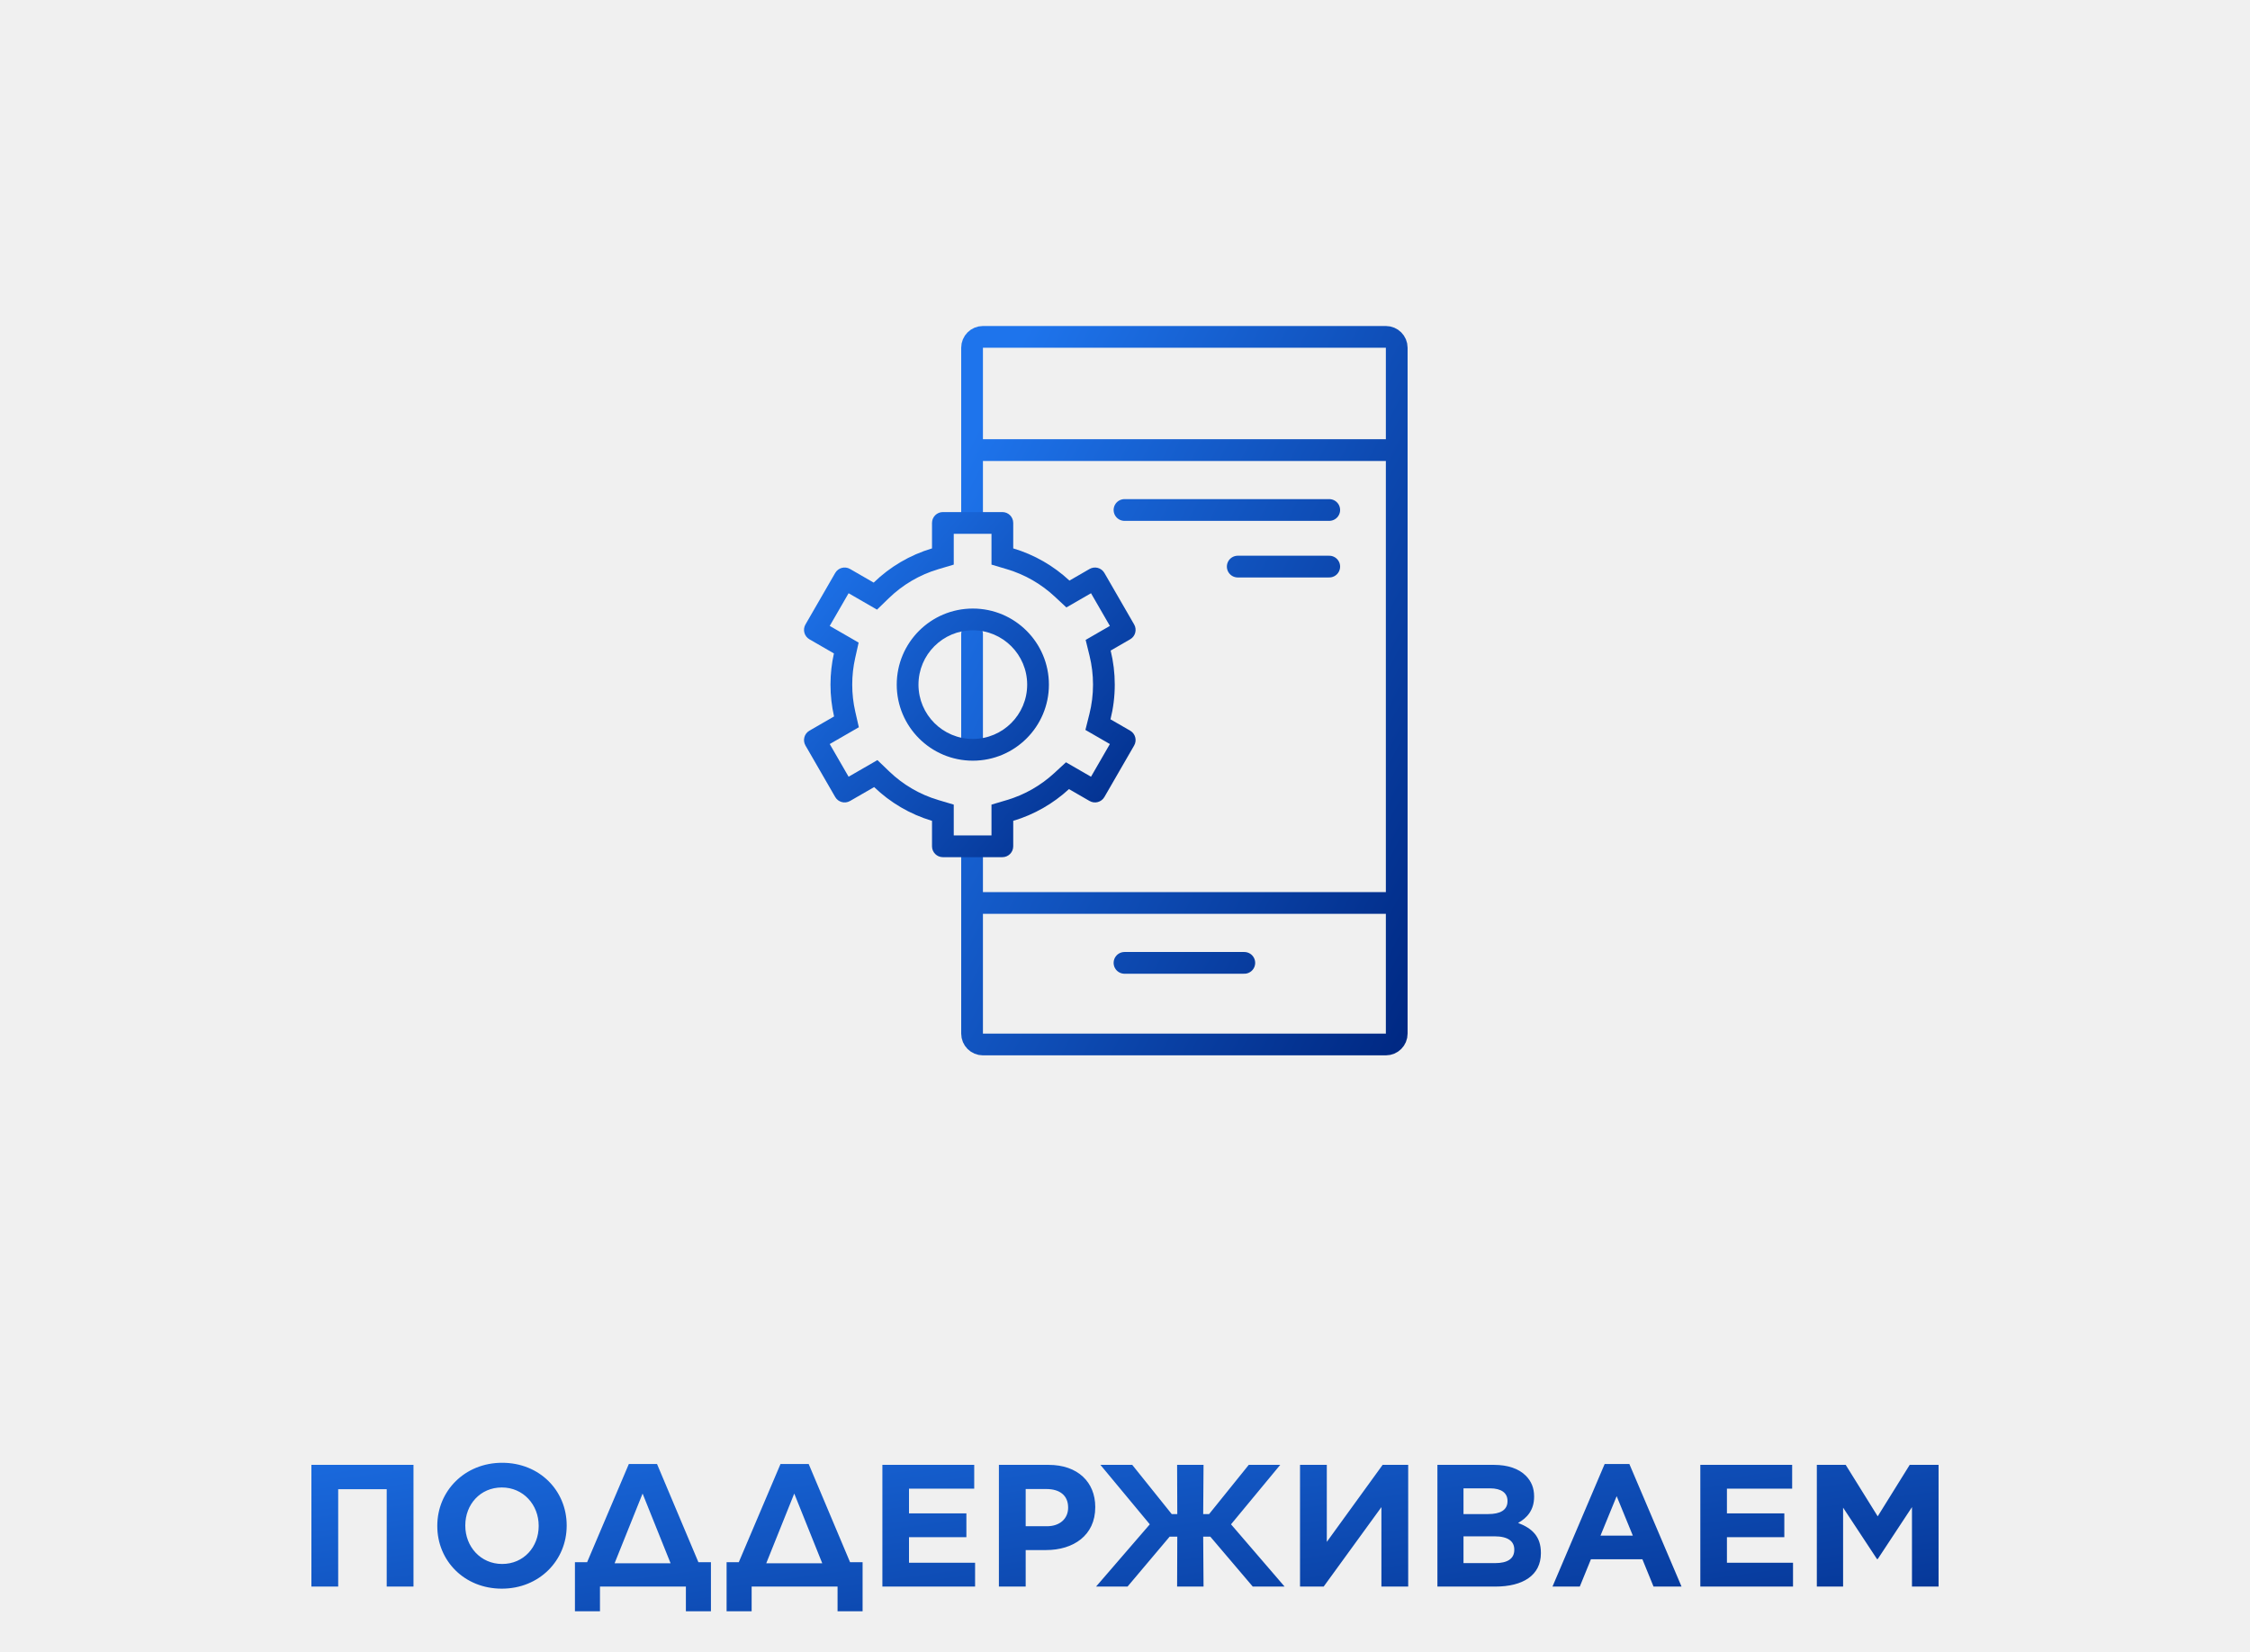
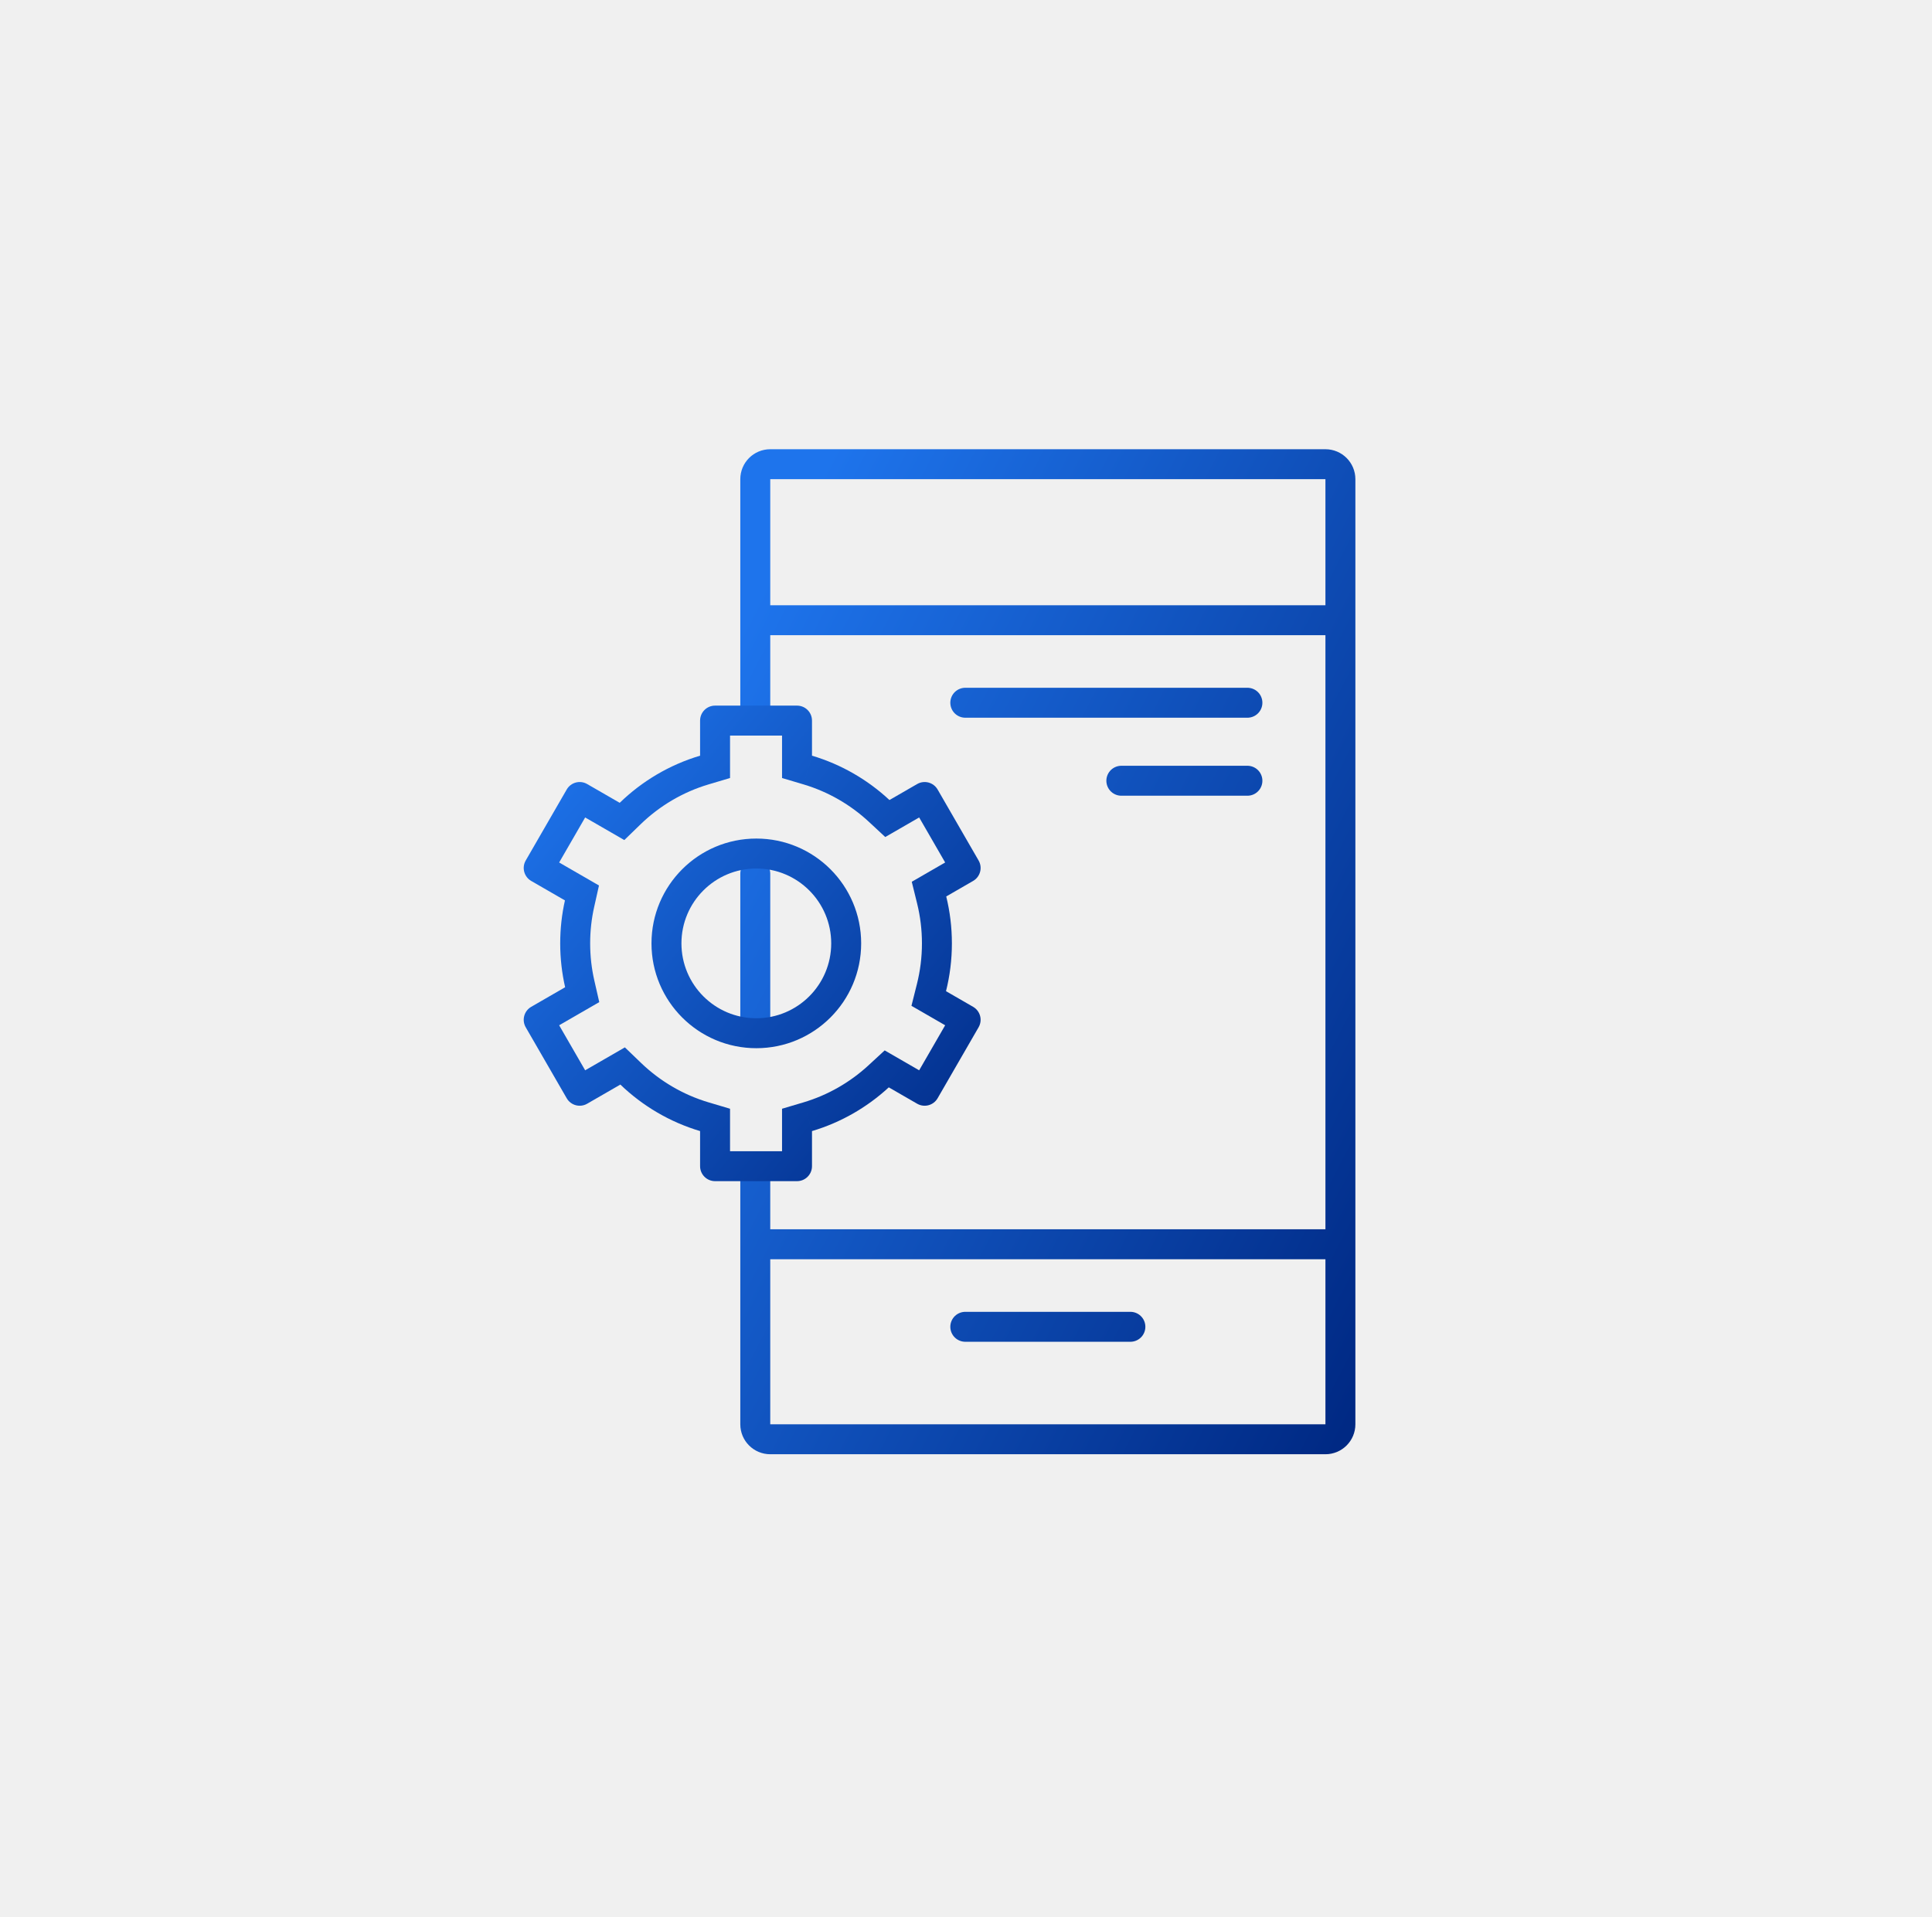
- <svg xmlns="http://www.w3.org/2000/svg" width="207" height="152" viewBox="0 0 207 152" fill="none">
-   <path d="M89.43 47.93V32C89.43 31.448 89.877 31 90.43 31H127.499C128.052 31 128.499 31.448 128.499 32V95.116C128.499 95.669 128.052 96.116 127.499 96.116H90.43C89.877 96.116 89.43 95.669 89.43 95.116V78.535M89.43 58.349V68.116M89.43 41.419H128.5M89.43 83.093H128.5M103.453 88.605H114.476M103.453 46.93H122.29M113.872 52.139H122.29" stroke="url(#paint0_linear_117_5276)" stroke-width="2" stroke-linecap="round" stroke-linejoin="round" />
-   <mask id="path-2-inside-1_117_5276" fill="white">
-     <path fill-rule="evenodd" clip-rule="evenodd" d="M85.745 48.122C85.745 47.569 86.193 47.122 86.745 47.122H92.217C92.77 47.122 93.217 47.569 93.217 48.122V50.465C95.172 51.047 96.935 52.073 98.389 53.427L100.239 52.359C100.717 52.083 101.329 52.246 101.605 52.725L104.341 57.464C104.617 57.942 104.454 58.554 103.975 58.83L102.18 59.867C102.427 60.87 102.558 61.92 102.558 63C102.558 64.101 102.422 65.171 102.165 66.192L103.975 67.237C104.454 67.513 104.617 68.125 104.341 68.603L101.605 73.342C101.329 73.821 100.717 73.984 100.239 73.708L98.344 72.615C96.899 73.948 95.152 74.959 93.217 75.535V77.879C93.217 78.431 92.77 78.879 92.217 78.879H86.745C86.193 78.879 85.745 78.431 85.745 77.879V75.535C83.722 74.933 81.904 73.854 80.421 72.429L78.205 73.708C77.727 73.984 77.115 73.821 76.839 73.342L74.103 68.603C73.827 68.125 73.991 67.513 74.469 67.237L76.734 65.929C76.519 64.988 76.405 64.007 76.405 63C76.405 62.014 76.514 61.054 76.721 60.13L74.469 58.83C73.991 58.554 73.827 57.942 74.103 57.464L76.839 52.725C77.115 52.246 77.727 52.083 78.205 52.359L80.378 53.613C81.868 52.167 83.702 51.073 85.745 50.465V48.122ZM89.5 68C92.261 68 94.5 65.761 94.5 63C94.5 60.239 92.261 58 89.5 58C86.738 58 84.5 60.239 84.5 63C84.5 65.761 86.738 68 89.5 68Z" />
+ <svg xmlns="http://www.w3.org/2000/svg" width="129" height="128" viewBox="0 0 129 128" fill="none">
+   <path d="M50.43 47.93V32C50.43 31.448 50.877 31 51.43 31H88.499C89.052 31 89.499 31.448 89.499 32V95.116C89.499 95.669 89.052 96.116 88.499 96.116H51.43C50.877 96.116 50.43 95.669 50.43 95.116V78.535M50.43 58.349V68.116M50.43 41.419H89.499M50.43 83.093H89.499M64.453 88.605H75.476M64.453 46.93H83.29M74.872 52.139H83.29" stroke="url(#paint0_linear_704_2009)" stroke-width="2" stroke-linecap="round" stroke-linejoin="round" />
+   <mask id="path-2-inside-1_704_2009" fill="white">
+     <path fill-rule="evenodd" clip-rule="evenodd" d="M46.745 48.122C46.745 47.569 47.193 47.122 47.745 47.122H53.217C53.77 47.122 54.217 47.569 54.217 48.122V50.465C56.172 51.047 57.935 52.073 59.389 53.427L61.239 52.359C61.717 52.083 62.329 52.246 62.605 52.725L65.341 57.464C65.617 57.942 65.454 58.554 64.975 58.83L63.18 59.867C63.427 60.87 63.558 61.92 63.558 63C63.558 64.101 63.422 65.171 63.165 66.192L64.975 67.237C65.454 67.513 65.617 68.125 65.341 68.603L62.605 73.342C62.329 73.821 61.717 73.984 61.239 73.708L59.344 72.615C57.899 73.948 56.152 74.959 54.217 75.535V77.879C54.217 78.431 53.77 78.879 53.217 78.879H47.745C47.193 78.879 46.745 78.431 46.745 77.879V75.535C44.722 74.933 42.904 73.854 41.421 72.429L39.205 73.708C38.727 73.984 38.115 73.821 37.839 73.342L35.103 68.603C34.827 68.125 34.991 67.513 35.469 67.237L37.734 65.929C37.519 64.988 37.405 64.007 37.405 63C37.405 62.014 37.514 61.054 37.721 60.13L35.469 58.83C34.991 58.554 34.827 57.942 35.103 57.464L37.839 52.725C38.115 52.246 38.727 52.083 39.205 52.359L41.378 53.613C42.868 52.167 44.702 51.073 46.745 50.465V48.122ZM50.5 68C53.261 68 55.5 65.761 55.5 63C55.5 60.239 53.261 58 50.5 58C47.738 58 45.5 60.239 45.5 63C45.5 65.761 47.738 68 50.5 68Z" />
  </mask>
-   <path d="M93.217 50.465H91.217V51.957L92.647 52.382L93.217 50.465ZM98.389 53.427L97.026 54.891L98.109 55.898L99.389 55.159L98.389 53.427ZM100.239 52.359L99.239 50.627V50.627L100.239 52.359ZM101.605 52.725L99.873 53.725L99.873 53.725L101.605 52.725ZM104.341 57.464L106.073 56.464L104.341 57.464ZM103.975 58.83L102.975 57.098L103.975 58.83ZM102.18 59.867L101.18 58.134L99.879 58.886L100.238 60.344L102.18 59.867ZM102.165 66.192L100.225 65.706L99.858 67.17L101.165 67.924L102.165 66.192ZM103.975 67.237L102.975 68.969V68.969L103.975 67.237ZM104.341 68.603L106.073 69.603L104.341 68.603ZM101.605 73.342L99.873 72.342H99.873L101.605 73.342ZM100.239 73.708L101.239 71.976L101.239 71.976L100.239 73.708ZM98.344 72.615L99.344 70.882L98.07 70.147L96.989 71.144L98.344 72.615ZM93.217 75.535L92.647 73.618L91.217 74.043V75.535H93.217ZM85.745 75.535H87.745V74.043L86.316 73.618L85.745 75.535ZM80.421 72.429L81.807 70.987L80.723 69.945L79.421 70.697L80.421 72.429ZM78.205 73.708L79.205 75.44L79.205 75.44L78.205 73.708ZM76.839 73.342L75.107 74.342H75.107L76.839 73.342ZM74.103 68.603L75.835 67.603L74.103 68.603ZM74.469 67.237L75.469 68.969L75.469 68.969L74.469 67.237ZM76.734 65.929L77.734 67.661L79.013 66.923L78.684 65.483L76.734 65.929ZM76.721 60.13L78.673 60.567L78.994 59.133L77.721 58.398L76.721 60.13ZM74.469 58.83L75.469 57.098H75.469L74.469 58.83ZM74.103 57.464L75.835 58.464H75.835L74.103 57.464ZM76.839 52.725L78.571 53.725L78.571 53.725L76.839 52.725ZM78.205 52.359L79.205 50.627L79.205 50.627L78.205 52.359ZM80.378 53.613L79.378 55.345L80.686 56.1L81.77 55.049L80.378 53.613ZM85.745 50.465L86.316 52.382L87.745 51.957V50.465H85.745ZM86.745 45.122C85.088 45.122 83.745 46.465 83.745 48.122H87.745C87.745 48.674 87.297 49.122 86.745 49.122V45.122ZM92.217 45.122H86.745V49.122H92.217V45.122ZM95.217 48.122C95.217 46.465 93.874 45.122 92.217 45.122V49.122C91.665 49.122 91.217 48.674 91.217 48.122H95.217ZM95.217 50.465V48.122H91.217V50.465H95.217ZM99.752 51.963C98.077 50.404 96.044 49.22 93.788 48.548L92.647 52.382C94.299 52.874 95.793 53.742 97.026 54.891L99.752 51.963ZM99.239 50.627L97.389 51.695L99.389 55.159L101.239 54.091L99.239 50.627ZM103.337 51.725C102.509 50.29 100.674 49.798 99.239 50.627L101.239 54.091C100.761 54.367 100.149 54.203 99.873 53.725L103.337 51.725ZM106.073 56.464L103.337 51.725L99.873 53.725L102.609 58.464L106.073 56.464ZM104.975 60.562C106.41 59.733 106.902 57.899 106.073 56.464L102.609 58.464C102.333 57.986 102.497 57.374 102.975 57.098L104.975 60.562ZM103.18 61.599L104.975 60.562L102.975 57.098L101.18 58.134L103.18 61.599ZM104.558 63C104.558 61.758 104.407 60.548 104.122 59.389L100.238 60.344C100.446 61.193 100.558 62.082 100.558 63H104.558ZM104.105 66.679C104.401 65.499 104.558 64.267 104.558 63H100.558C100.558 63.936 100.442 64.842 100.225 65.706L104.105 66.679ZM104.975 65.505L103.165 64.46L101.165 67.924L102.975 68.969L104.975 65.505ZM106.073 69.603C106.902 68.168 106.41 66.334 104.975 65.505L102.975 68.969C102.497 68.693 102.333 68.082 102.609 67.603L106.073 69.603ZM103.337 74.342L106.073 69.603L102.609 67.603L99.873 72.342L103.337 74.342ZM99.239 75.44C100.674 76.269 102.509 75.777 103.337 74.342L99.873 72.342C100.149 71.864 100.761 71.7 101.239 71.976L99.239 75.44ZM97.344 74.347L99.239 75.44L101.239 71.976L99.344 70.882L97.344 74.347ZM93.788 77.452C96.021 76.787 98.035 75.62 99.7 74.085L96.989 71.144C95.762 72.275 94.283 73.131 92.647 73.618L93.788 77.452ZM95.217 77.879V75.535H91.217V77.879H95.217ZM92.217 80.879C93.874 80.879 95.217 79.535 95.217 77.879H91.217C91.217 77.326 91.665 76.879 92.217 76.879V80.879ZM86.745 80.879H92.217V76.879H86.745V80.879ZM83.745 77.879C83.745 79.535 85.088 80.879 86.745 80.879V76.879C87.297 76.879 87.745 77.326 87.745 77.879H83.745ZM83.745 75.535V77.879H87.745V75.535H83.745ZM79.035 73.871C80.743 75.512 82.839 76.757 85.175 77.452L86.316 73.618C84.605 73.109 83.065 72.196 81.807 70.987L79.035 73.871ZM79.205 75.44L81.421 74.161L79.421 70.697L77.205 71.976L79.205 75.44ZM75.107 74.342C75.935 75.777 77.77 76.269 79.205 75.44L77.205 71.976C77.683 71.7 78.295 71.864 78.571 72.342L75.107 74.342ZM72.371 69.603L75.107 74.342L78.571 72.342L75.835 67.603L72.371 69.603ZM73.469 65.505C72.034 66.334 71.542 68.168 72.371 69.603L75.835 67.603C76.111 68.082 75.947 68.693 75.469 68.969L73.469 65.505ZM75.734 64.197L73.469 65.505L75.469 68.969L77.734 67.661L75.734 64.197ZM74.405 63C74.405 64.158 74.536 65.288 74.785 66.375L78.684 65.483C78.502 64.687 78.405 63.856 78.405 63H74.405ZM74.769 59.693C74.531 60.759 74.405 61.866 74.405 63H78.405C78.405 62.162 78.498 61.348 78.673 60.567L74.769 59.693ZM73.469 60.562L75.721 61.862L77.721 58.398L75.469 57.098L73.469 60.562ZM72.371 56.464C71.542 57.899 72.034 59.733 73.469 60.562L75.469 57.098C75.947 57.374 76.111 57.986 75.835 58.464L72.371 56.464ZM75.107 51.725L72.371 56.464L75.835 58.464L78.571 53.725L75.107 51.725ZM79.205 50.627C77.77 49.798 75.935 50.29 75.107 51.725L78.571 53.725C78.295 54.203 77.683 54.367 77.205 54.091L79.205 50.627ZM81.378 51.881L79.205 50.627L77.205 54.091L79.378 55.345L81.378 51.881ZM85.175 48.548C82.816 49.25 80.702 50.512 78.985 52.178L81.77 55.049C83.035 53.822 84.588 52.896 86.316 52.382L85.175 48.548ZM83.745 48.122V50.465H87.745V48.122H83.745ZM92.5 63C92.5 64.657 91.157 66 89.5 66V70C93.366 70 96.5 66.866 96.5 63H92.5ZM89.5 60C91.157 60 92.5 61.343 92.5 63H96.5C96.5 59.134 93.366 56 89.5 56V60ZM86.5 63C86.5 61.343 87.843 60 89.5 60V56C85.634 56 82.5 59.134 82.5 63H86.5ZM89.5 66C87.843 66 86.5 64.657 86.5 63H82.5C82.5 66.866 85.634 70 89.5 70V66Z" fill="url(#paint1_linear_117_5276)" mask="url(#path-2-inside-1_117_5276)" />
-   <path d="M28.649 146H31.113V137.04H35.577V146H38.041V134.8H28.649V146ZM46.167 146.192C49.623 146.192 52.135 143.584 52.135 140.4V140.368C52.135 137.184 49.655 134.608 46.199 134.608C42.743 134.608 40.231 137.216 40.231 140.4V140.432C40.231 143.616 42.711 146.192 46.167 146.192ZM46.199 143.92C44.215 143.92 42.807 142.32 42.807 140.4V140.368C42.807 138.448 44.183 136.88 46.167 136.88C48.151 136.88 49.559 138.48 49.559 140.4V140.432C49.559 142.352 48.183 143.92 46.199 143.92ZM52.894 143.76V148.272H55.198V146H63.102V148.272H65.406V143.76H64.254L60.446 134.72H57.854L54.014 143.76H52.894ZM59.118 137.44L61.694 143.856H56.542L59.118 137.44ZM66.847 143.76V148.272H69.151V146H77.055V148.272H79.359V143.76H78.207L74.399 134.72H71.807L67.967 143.76H66.847ZM73.071 137.44L75.647 143.856H70.495L73.071 137.44ZM81.18 146H89.708V143.808H83.628V141.456H88.908V139.264H83.628V136.992H89.628V134.8H81.18V146ZM91.899 146H94.363V142.64H96.235C98.747 142.64 100.763 141.296 100.763 138.704V138.672C100.763 136.384 99.147 134.8 96.475 134.8H91.899V146ZM94.363 140.448V137.024H96.267C97.499 137.024 98.267 137.616 98.267 138.72V138.752C98.267 139.712 97.547 140.448 96.315 140.448H94.363ZM101.238 134.8L105.782 140.272L100.838 146H103.734L107.606 141.408H108.31L108.294 146H110.726L110.694 141.408H111.35L115.254 146H118.182L113.254 140.272L117.782 134.8H114.886L111.238 139.328H110.694L110.726 134.8H108.294L108.31 139.328H107.798L104.166 134.8H101.238ZM129.554 146V134.8H127.202L122.066 141.888V134.8H119.602V146H121.778L127.09 138.688V146H129.554ZM132.242 146H137.57C140.098 146 141.762 144.976 141.762 142.928V142.896C141.762 141.392 140.962 140.64 139.666 140.144C140.466 139.696 141.138 138.992 141.138 137.728V137.696C141.138 136.928 140.882 136.304 140.37 135.792C139.73 135.152 138.722 134.8 137.442 134.8H132.242V146ZM138.69 138.144C138.69 138.976 138.002 139.328 136.914 139.328H134.642V136.96H137.074C138.114 136.96 138.69 137.376 138.69 138.112V138.144ZM139.314 142.592V142.624C139.314 143.456 138.658 143.84 137.57 143.84H134.642V141.376H137.49C138.754 141.376 139.314 141.84 139.314 142.592ZM142.829 146H145.341L146.365 143.488H151.101L152.125 146H154.701L149.901 134.72H147.629L142.829 146ZM147.245 141.312L148.733 137.68L150.221 141.312H147.245ZM156.43 146H164.958V143.808H158.878V141.456H164.158V139.264H158.878V136.992H164.878V134.8H156.43V146ZM167.149 146H169.565V138.736L172.685 143.472H172.749L175.901 138.688V146H178.349V134.8H175.693L172.749 139.536L169.805 134.8H167.149V146Z" fill="url(#paint2_linear_117_5276)" />
+   <path d="M54.217 50.465H52.217V51.957L53.647 52.382L54.217 50.465ZM59.389 53.427L58.026 54.891L59.109 55.898L60.389 55.159L59.389 53.427ZM61.239 52.359L60.239 50.627V50.627L61.239 52.359ZM62.605 52.725L60.873 53.725L60.873 53.725L62.605 52.725ZM65.341 57.464L67.073 56.464L65.341 57.464ZM64.975 58.83L63.975 57.098L64.975 58.83ZM63.18 59.867L62.18 58.134L60.879 58.886L61.238 60.344L63.18 59.867ZM63.165 66.192L61.225 65.706L60.858 67.17L62.165 67.924L63.165 66.192ZM64.975 67.237L63.975 68.969V68.969L64.975 67.237ZM65.341 68.603L67.073 69.603L65.341 68.603ZM62.605 73.342L60.873 72.342H60.873L62.605 73.342ZM61.239 73.708L62.239 71.976L62.239 71.976L61.239 73.708ZM59.344 72.615L60.344 70.882L59.07 70.147L57.989 71.144L59.344 72.615ZM54.217 75.535L53.647 73.618L52.217 74.043V75.535H54.217ZM46.745 75.535H48.745V74.043L47.316 73.618L46.745 75.535ZM41.421 72.429L42.807 70.987L41.723 69.945L40.421 70.697L41.421 72.429ZM39.205 73.708L40.205 75.44L40.205 75.44L39.205 73.708ZM37.839 73.342L36.107 74.342H36.107L37.839 73.342ZM35.103 68.603L36.835 67.603L35.103 68.603ZM35.469 67.237L36.469 68.969L36.469 68.969L35.469 67.237ZM37.734 65.929L38.734 67.661L40.013 66.923L39.684 65.483L37.734 65.929ZM37.721 60.13L39.673 60.567L39.994 59.133L38.721 58.398L37.721 60.13ZM35.469 58.83L36.469 57.098H36.469L35.469 58.83ZM35.103 57.464L36.835 58.464H36.835L35.103 57.464ZM37.839 52.725L39.571 53.725L39.571 53.725L37.839 52.725ZM39.205 52.359L40.205 50.627L40.205 50.627L39.205 52.359ZM41.378 53.613L40.378 55.345L41.686 56.1L42.77 55.049L41.378 53.613ZM46.745 50.465L47.316 52.382L48.745 51.957V50.465H46.745ZM47.745 45.122C46.088 45.122 44.745 46.465 44.745 48.122H48.745C48.745 48.674 48.297 49.122 47.745 49.122V45.122ZM53.217 45.122H47.745V49.122H53.217V45.122ZM56.217 48.122C56.217 46.465 54.874 45.122 53.217 45.122V49.122C52.665 49.122 52.217 48.674 52.217 48.122H56.217ZM56.217 50.465V48.122H52.217V50.465H56.217ZM60.752 51.963C59.077 50.404 57.044 49.22 54.788 48.548L53.647 52.382C55.3 52.874 56.793 53.742 58.026 54.891L60.752 51.963ZM60.239 50.627L58.389 51.695L60.389 55.159L62.239 54.091L60.239 50.627ZM64.337 51.725C63.509 50.29 61.674 49.798 60.239 50.627L62.239 54.091C61.761 54.367 61.149 54.203 60.873 53.725L64.337 51.725ZM67.073 56.464L64.337 51.725L60.873 53.725L63.609 58.464L67.073 56.464ZM65.975 60.562C67.41 59.733 67.902 57.899 67.073 56.464L63.609 58.464C63.333 57.986 63.497 57.374 63.975 57.098L65.975 60.562ZM64.18 61.599L65.975 60.562L63.975 57.098L62.18 58.134L64.18 61.599ZM65.558 63C65.558 61.758 65.407 60.548 65.122 59.389L61.238 60.344C61.447 61.193 61.558 62.082 61.558 63H65.558ZM65.105 66.679C65.401 65.499 65.558 64.267 65.558 63H61.558C61.558 63.936 61.442 64.842 61.225 65.706L65.105 66.679ZM65.975 65.505L64.165 64.46L62.165 67.924L63.975 68.969L65.975 65.505ZM67.073 69.603C67.902 68.168 67.41 66.334 65.975 65.505L63.975 68.969C63.497 68.693 63.333 68.082 63.609 67.603L67.073 69.603ZM64.337 74.342L67.073 69.603L63.609 67.603L60.873 72.342L64.337 74.342ZM60.239 75.44C61.674 76.269 63.509 75.777 64.337 74.342L60.873 72.342C61.149 71.864 61.761 71.7 62.239 71.976L60.239 75.44ZM58.344 74.347L60.239 75.44L62.239 71.976L60.344 70.882L58.344 74.347ZM54.788 77.452C57.021 76.787 59.035 75.62 60.7 74.085L57.989 71.144C56.762 72.275 55.283 73.131 53.647 73.618L54.788 77.452ZM56.217 77.879V75.535H52.217V77.879H56.217ZM53.217 80.879C54.874 80.879 56.217 79.535 56.217 77.879H52.217C52.217 77.326 52.665 76.879 53.217 76.879V80.879ZM47.745 80.879H53.217V76.879H47.745V80.879ZM44.745 77.879C44.745 79.535 46.088 80.879 47.745 80.879V76.879C48.297 76.879 48.745 77.326 48.745 77.879H44.745ZM44.745 75.535V77.879H48.745V75.535H44.745ZM40.035 73.871C41.743 75.512 43.839 76.757 46.175 77.452L47.316 73.618C45.605 73.109 44.065 72.196 42.807 70.987L40.035 73.871ZM40.205 75.44L42.421 74.161L40.421 70.697L38.205 71.976L40.205 75.44ZM36.107 74.342C36.935 75.777 38.77 76.269 40.205 75.44L38.205 71.976C38.683 71.7 39.295 71.864 39.571 72.342L36.107 74.342ZM33.371 69.603L36.107 74.342L39.571 72.342L36.835 67.603L33.371 69.603ZM34.469 65.505C33.034 66.334 32.542 68.168 33.371 69.603L36.835 67.603C37.111 68.082 36.947 68.693 36.469 68.969L34.469 65.505ZM36.734 64.197L34.469 65.505L36.469 68.969L38.734 67.661L36.734 64.197ZM35.405 63C35.405 64.158 35.536 65.288 35.785 66.375L39.684 65.483C39.502 64.687 39.405 63.856 39.405 63H35.405ZM35.769 59.693C35.531 60.759 35.405 61.866 35.405 63H39.405C39.405 62.162 39.498 61.348 39.673 60.567L35.769 59.693ZM34.469 60.562L36.721 61.862L38.721 58.398L36.469 57.098L34.469 60.562ZM33.371 56.464C32.542 57.899 33.034 59.733 34.469 60.562L36.469 57.098C36.947 57.374 37.111 57.986 36.835 58.464L33.371 56.464ZM36.107 51.725L33.371 56.464L36.835 58.464L39.571 53.725L36.107 51.725ZM40.205 50.627C38.77 49.798 36.935 50.29 36.107 51.725L39.571 53.725C39.295 54.203 38.683 54.367 38.205 54.091L40.205 50.627ZM42.378 51.881L40.205 50.627L38.205 54.091L40.378 55.345L42.378 51.881ZM46.175 48.548C43.816 49.25 41.702 50.512 39.985 52.178L42.77 55.049C44.035 53.822 45.588 52.896 47.316 52.382L46.175 48.548ZM44.745 48.122V50.465H48.745V48.122H44.745ZM53.5 63C53.5 64.657 52.157 66 50.5 66V70C54.366 70 57.5 66.866 57.5 63H53.5ZM50.5 60C52.157 60 53.5 61.343 53.5 63H57.5C57.5 59.134 54.366 56 50.5 56V60ZM47.5 63C47.5 61.343 48.843 60 50.5 60V56C46.634 56 43.5 59.134 43.5 63H47.5ZM50.5 66C48.843 66 47.5 64.657 47.5 63H43.5C43.5 66.866 46.634 70 50.5 70V66Z" fill="url(#paint1_linear_704_2009)" mask="url(#path-2-inside-1_704_2009)" />
  <defs>
-     <linearGradient id="paint0_linear_117_5276" x1="89.43" y1="40.157" x2="143.088" y2="67.824" gradientUnits="userSpaceOnUse">
+     <linearGradient id="paint0_linear_704_2009" x1="50.43" y1="40.157" x2="104.088" y2="67.824" gradientUnits="userSpaceOnUse">
      <stop stop-color="#1E74EC" />
      <stop offset="1" stop-color="#002984" />
    </linearGradient>
-     <linearGradient id="paint1_linear_117_5276" x1="73.969" y1="51.587" x2="105.51" y2="77.626" gradientUnits="userSpaceOnUse">
-       <stop stop-color="#1E74EC" />
-       <stop offset="1" stop-color="#002984" />
-     </linearGradient>
-     <linearGradient id="paint2_linear_117_5276" x1="2" y1="131.375" x2="8.555" y2="179.025" gradientUnits="userSpaceOnUse">
+     <linearGradient id="paint1_linear_704_2009" x1="34.969" y1="51.587" x2="66.51" y2="77.626" gradientUnits="userSpaceOnUse">
      <stop stop-color="#1E74EC" />
      <stop offset="1" stop-color="#002984" />
    </linearGradient>
  </defs>
</svg>
